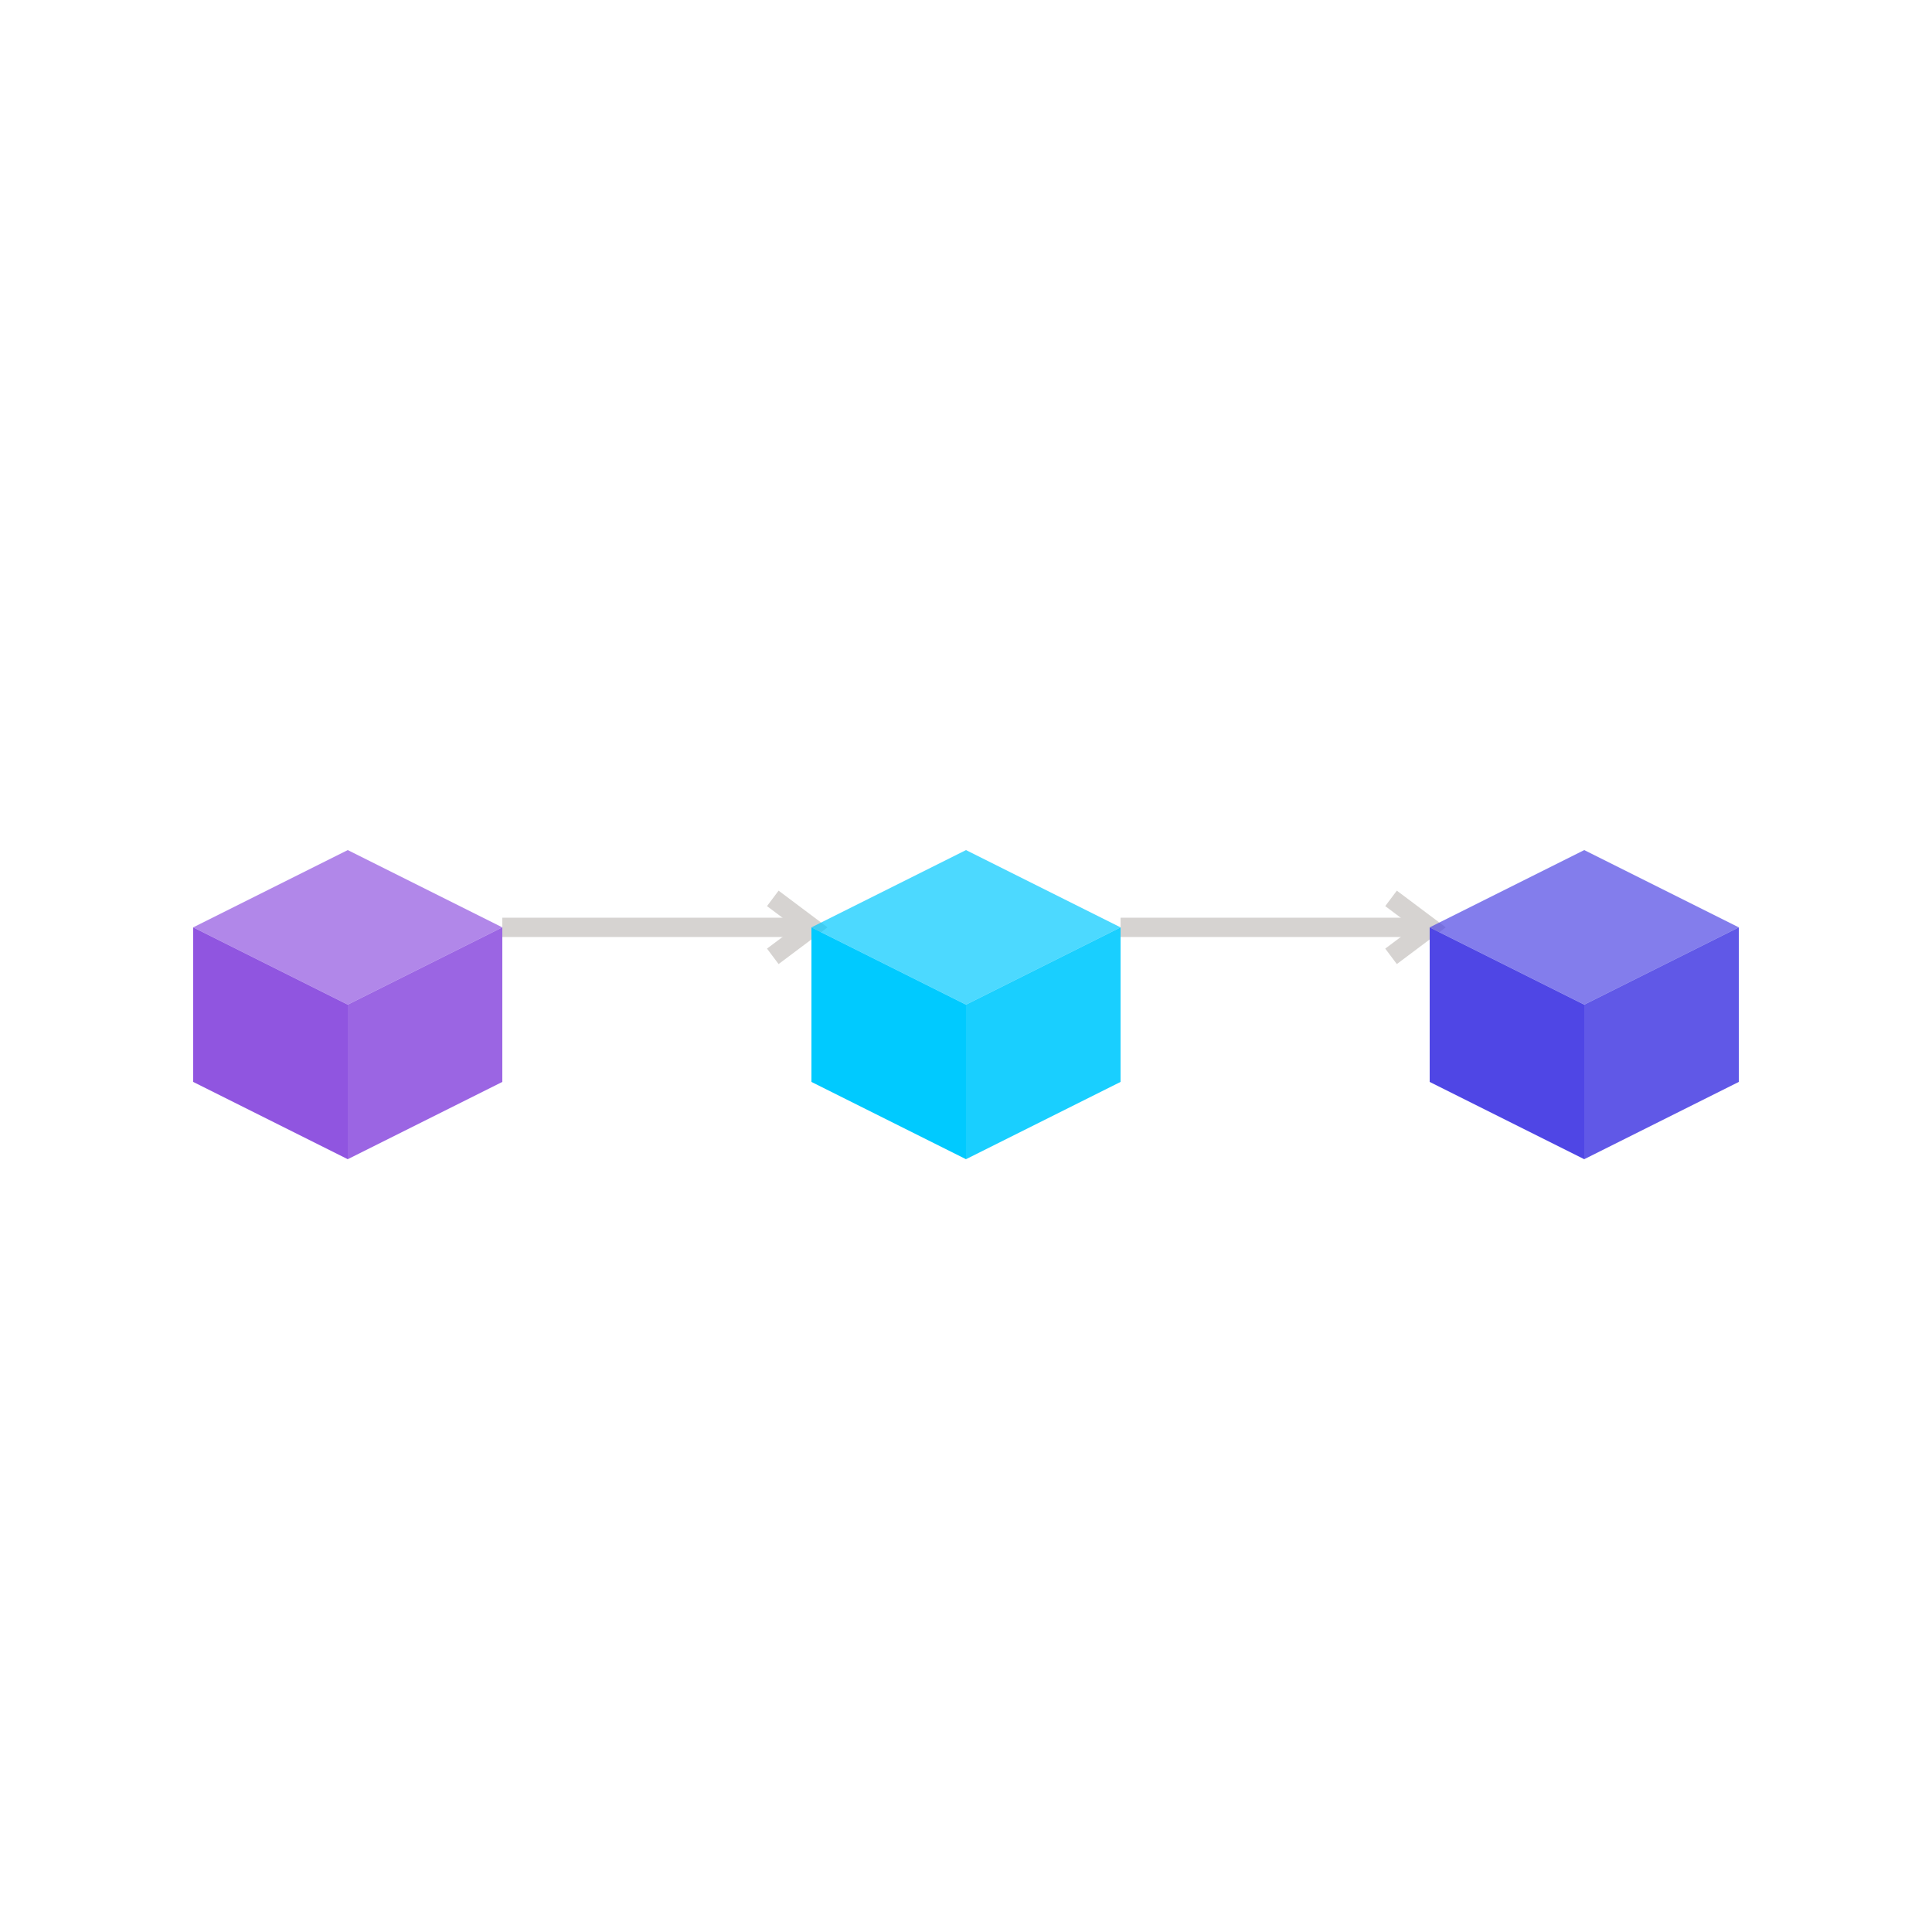
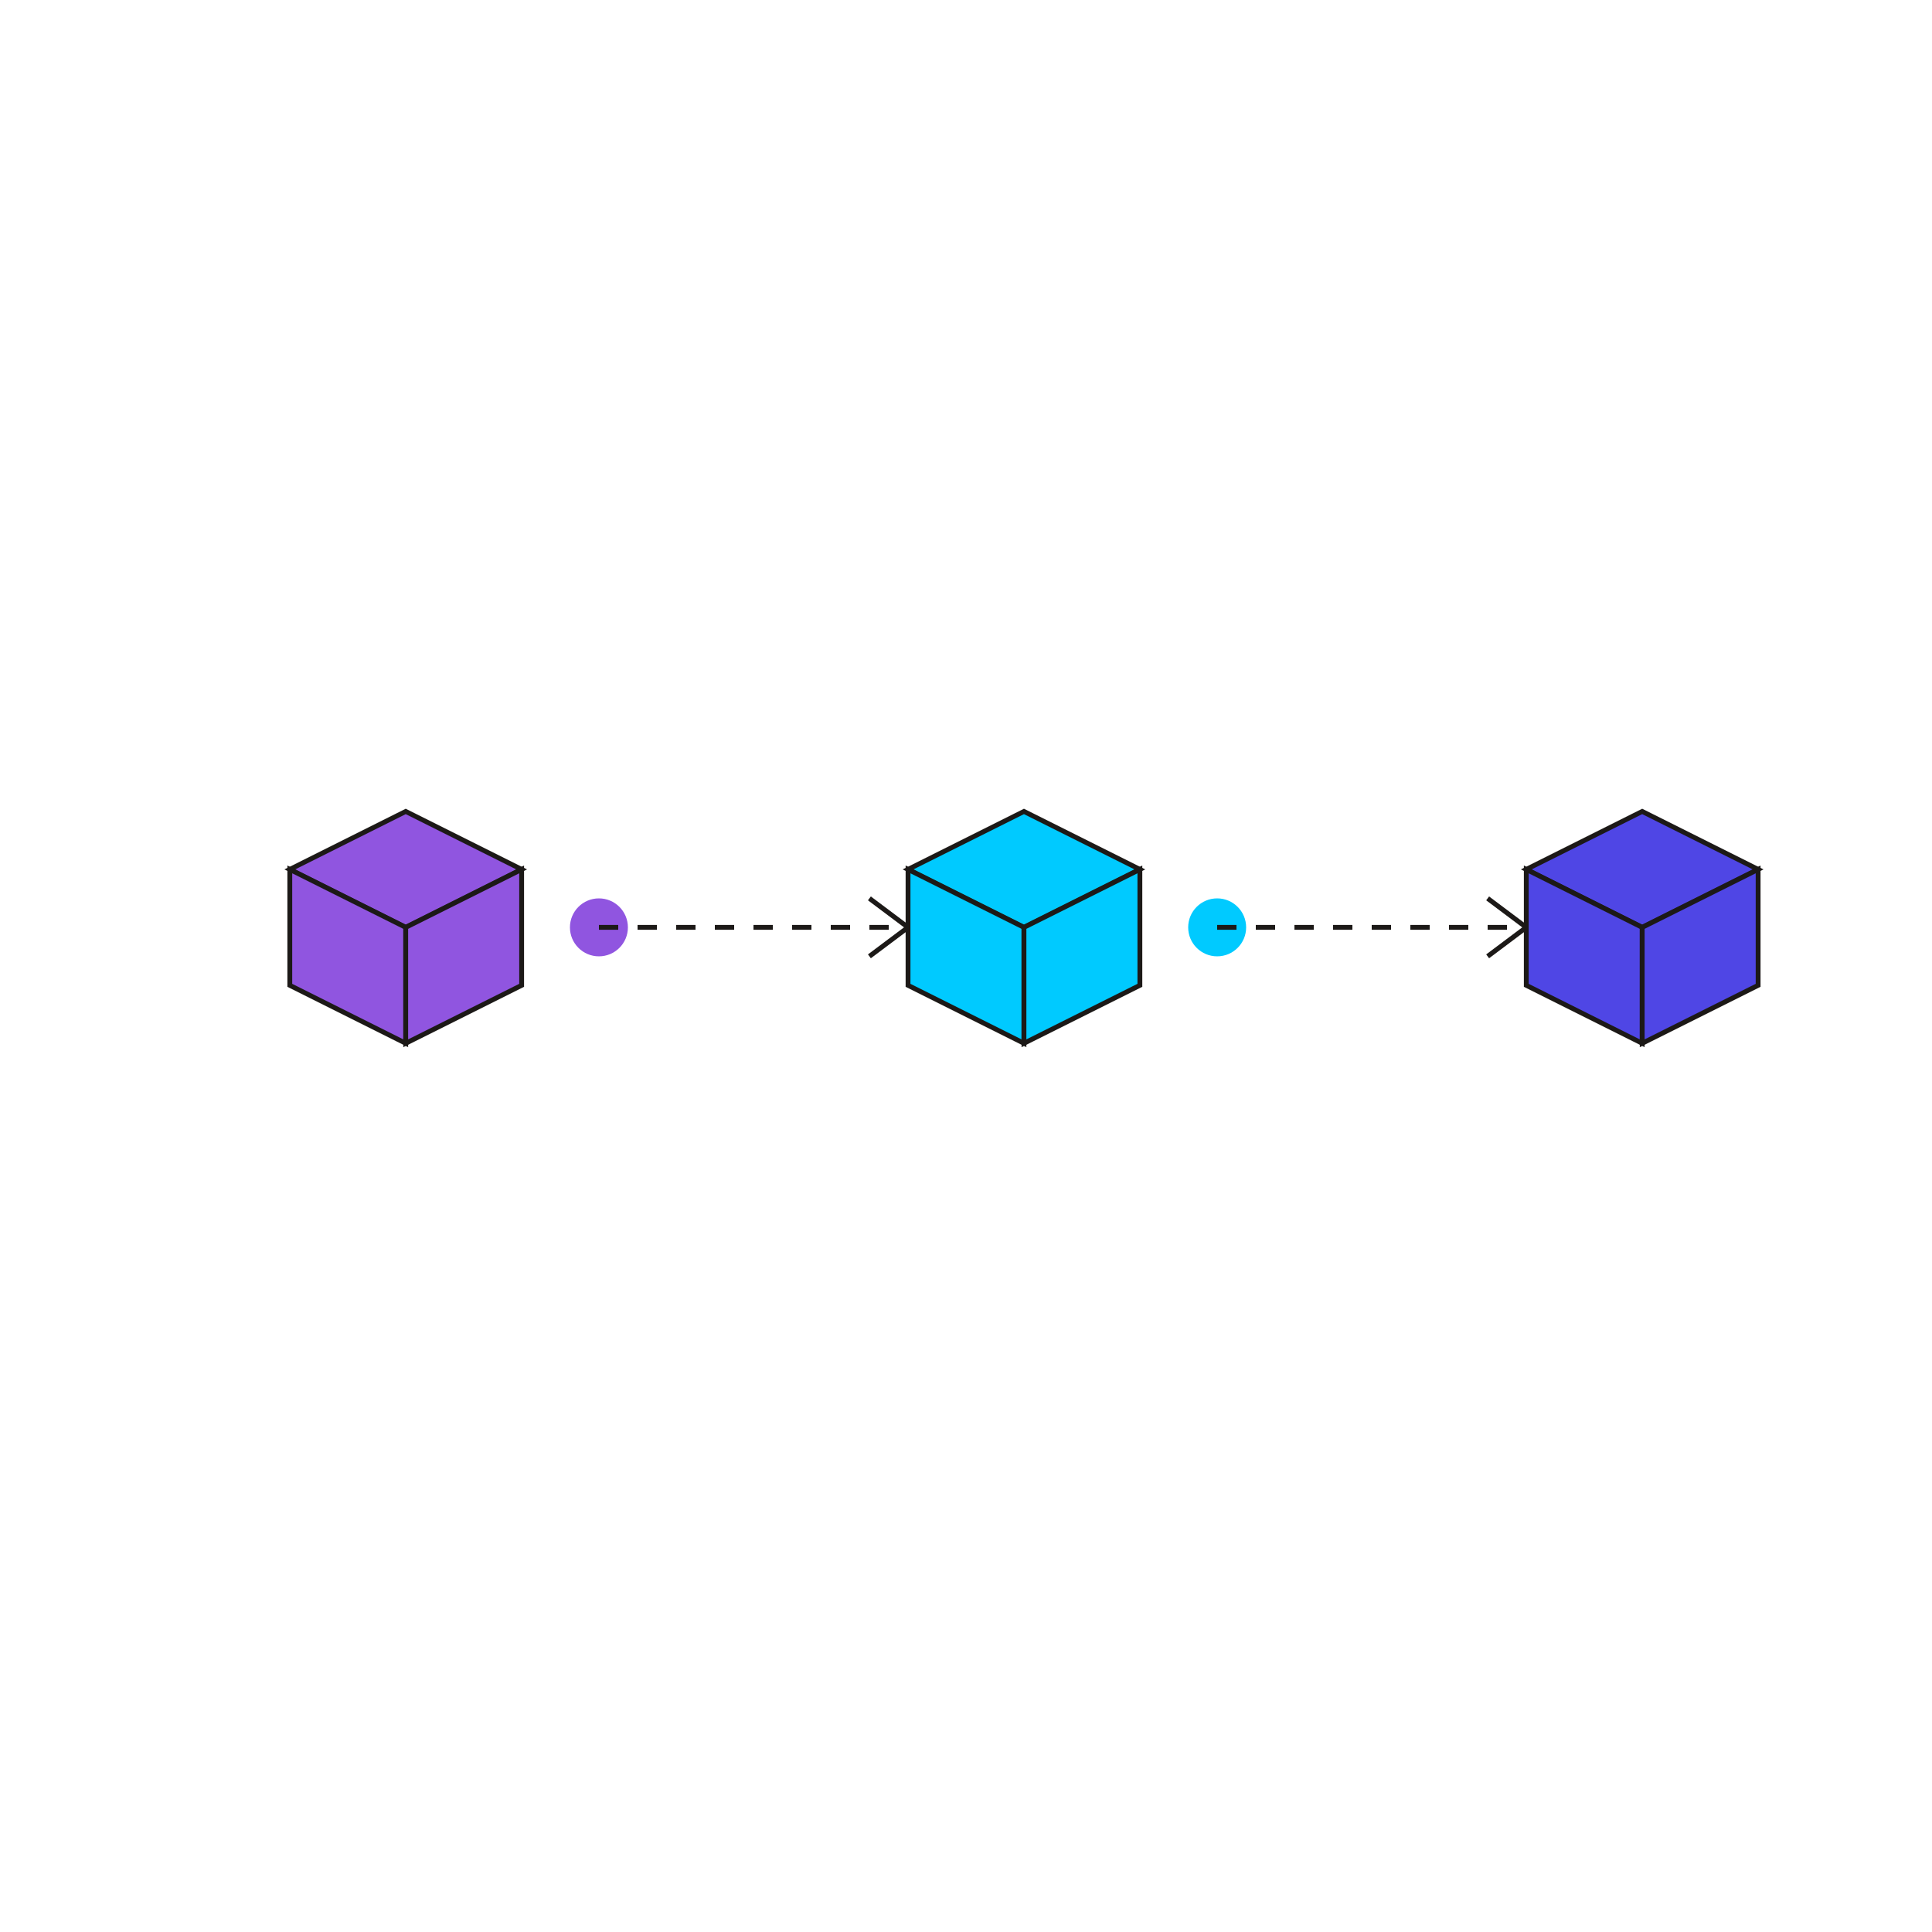
<svg xmlns="http://www.w3.org/2000/svg" width="200" height="200" viewBox="0 0 200 200" fill="none">
  <defs>
-     <g id="cube-small">
-       <path d="M16 8L0 16L16 24L32 16L16 8Z" fill-opacity="0.7" />
-       <path d="M0 16V32L16 40V24L0 16Z" />
-       <path d="M16 40L32 32V16L16 24V40Z" fill-opacity="0.9" />
+     <g id="isometric-cube-outline-small">
+       <path d="M12 4L0 10L12 16L24 10L12 4Z" stroke="#1C1917" stroke-width="0.5" />
+       <path d="M0 10V22L12 28V16L0 10Z" stroke="#1C1917" stroke-width="0.5" />
+       <path d="M12 28L24 22V10L12 16V28Z" stroke="#1C1917" stroke-width="0.5" />
    </g>
  </defs>
-   <g fill="#9055E0">
-     <use href="#cube-small" x="20" y="80" />
+   <g transform="translate(30, 80)">
+     <use href="#isometric-cube-outline-small" x="0" y="0" fill="#9055E0" />
  </g>
-   <path d="M52 96L84 96" stroke="#D6D3D1" stroke-width="2" />
-   <path d="M80 93L84 96L80 99" stroke="#D6D3D1" stroke-width="2" />
-   <g fill="#00CAFF">
-     <use href="#cube-small" x="84" y="80" />
+   <circle cx="62" cy="96" r="3" fill="#9055E0" />
+   <path d="M62 96 L94 96" stroke="#1C1917" stroke-width="0.5" stroke-dasharray="2 2" />
+   <path d="M90 93L94 96L90 99" stroke="#1C1917" stroke-width="0.5" />
+   <g transform="translate(94, 80)">
+     <use href="#isometric-cube-outline-small" x="0" y="0" fill="#00CAFF" />
  </g>
-   <path d="M116 96L148 96" stroke="#D6D3D1" stroke-width="2" />
-   <path d="M144 93L148 96L144 99" stroke="#D6D3D1" stroke-width="2" />
-   <g fill="#4F46E5">
-     <use href="#cube-small" x="148" y="80" />
+   <circle cx="126" cy="96" r="3" fill="#00CAFF" />
+   <path d="M126 96 L158 96" stroke="#1C1917" stroke-width="0.5" stroke-dasharray="2 2" />
+   <path d="M154 93L158 96L154 99" stroke="#1C1917" stroke-width="0.5" />
+   <g transform="translate(158, 80)">
+     <use href="#isometric-cube-outline-small" x="0" y="0" fill="#4F46E5" />
  </g>
</svg>
